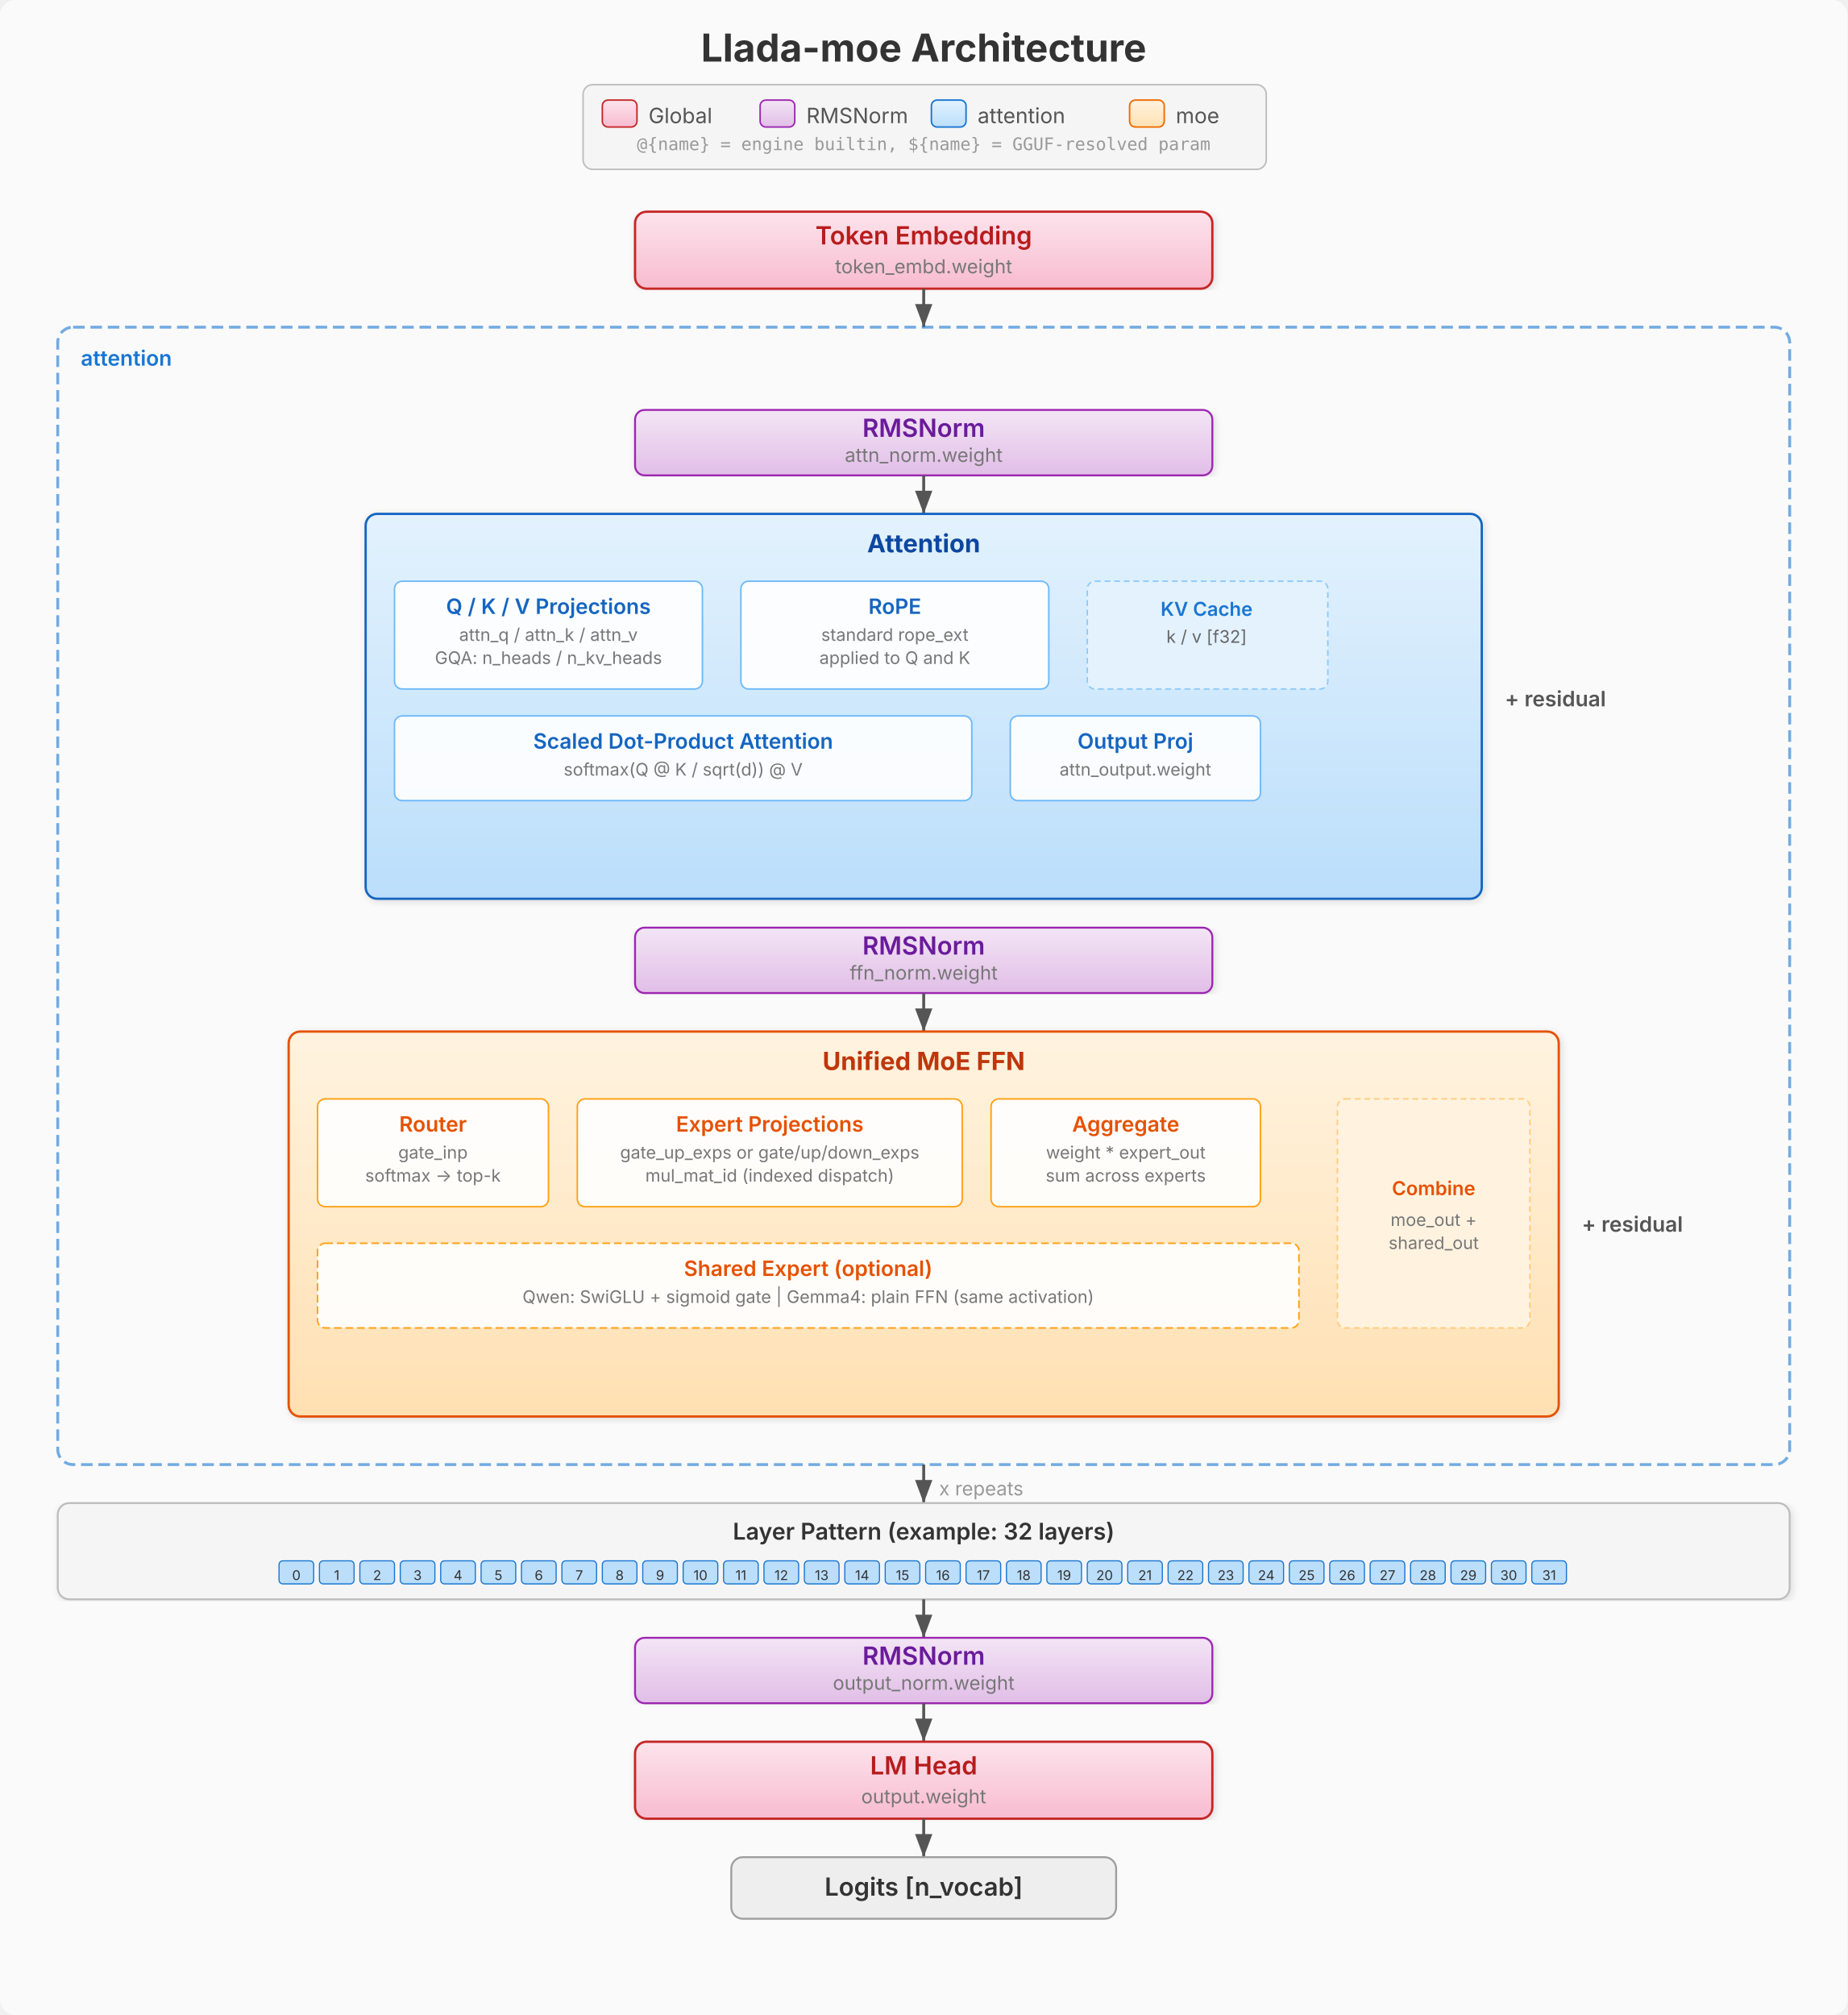
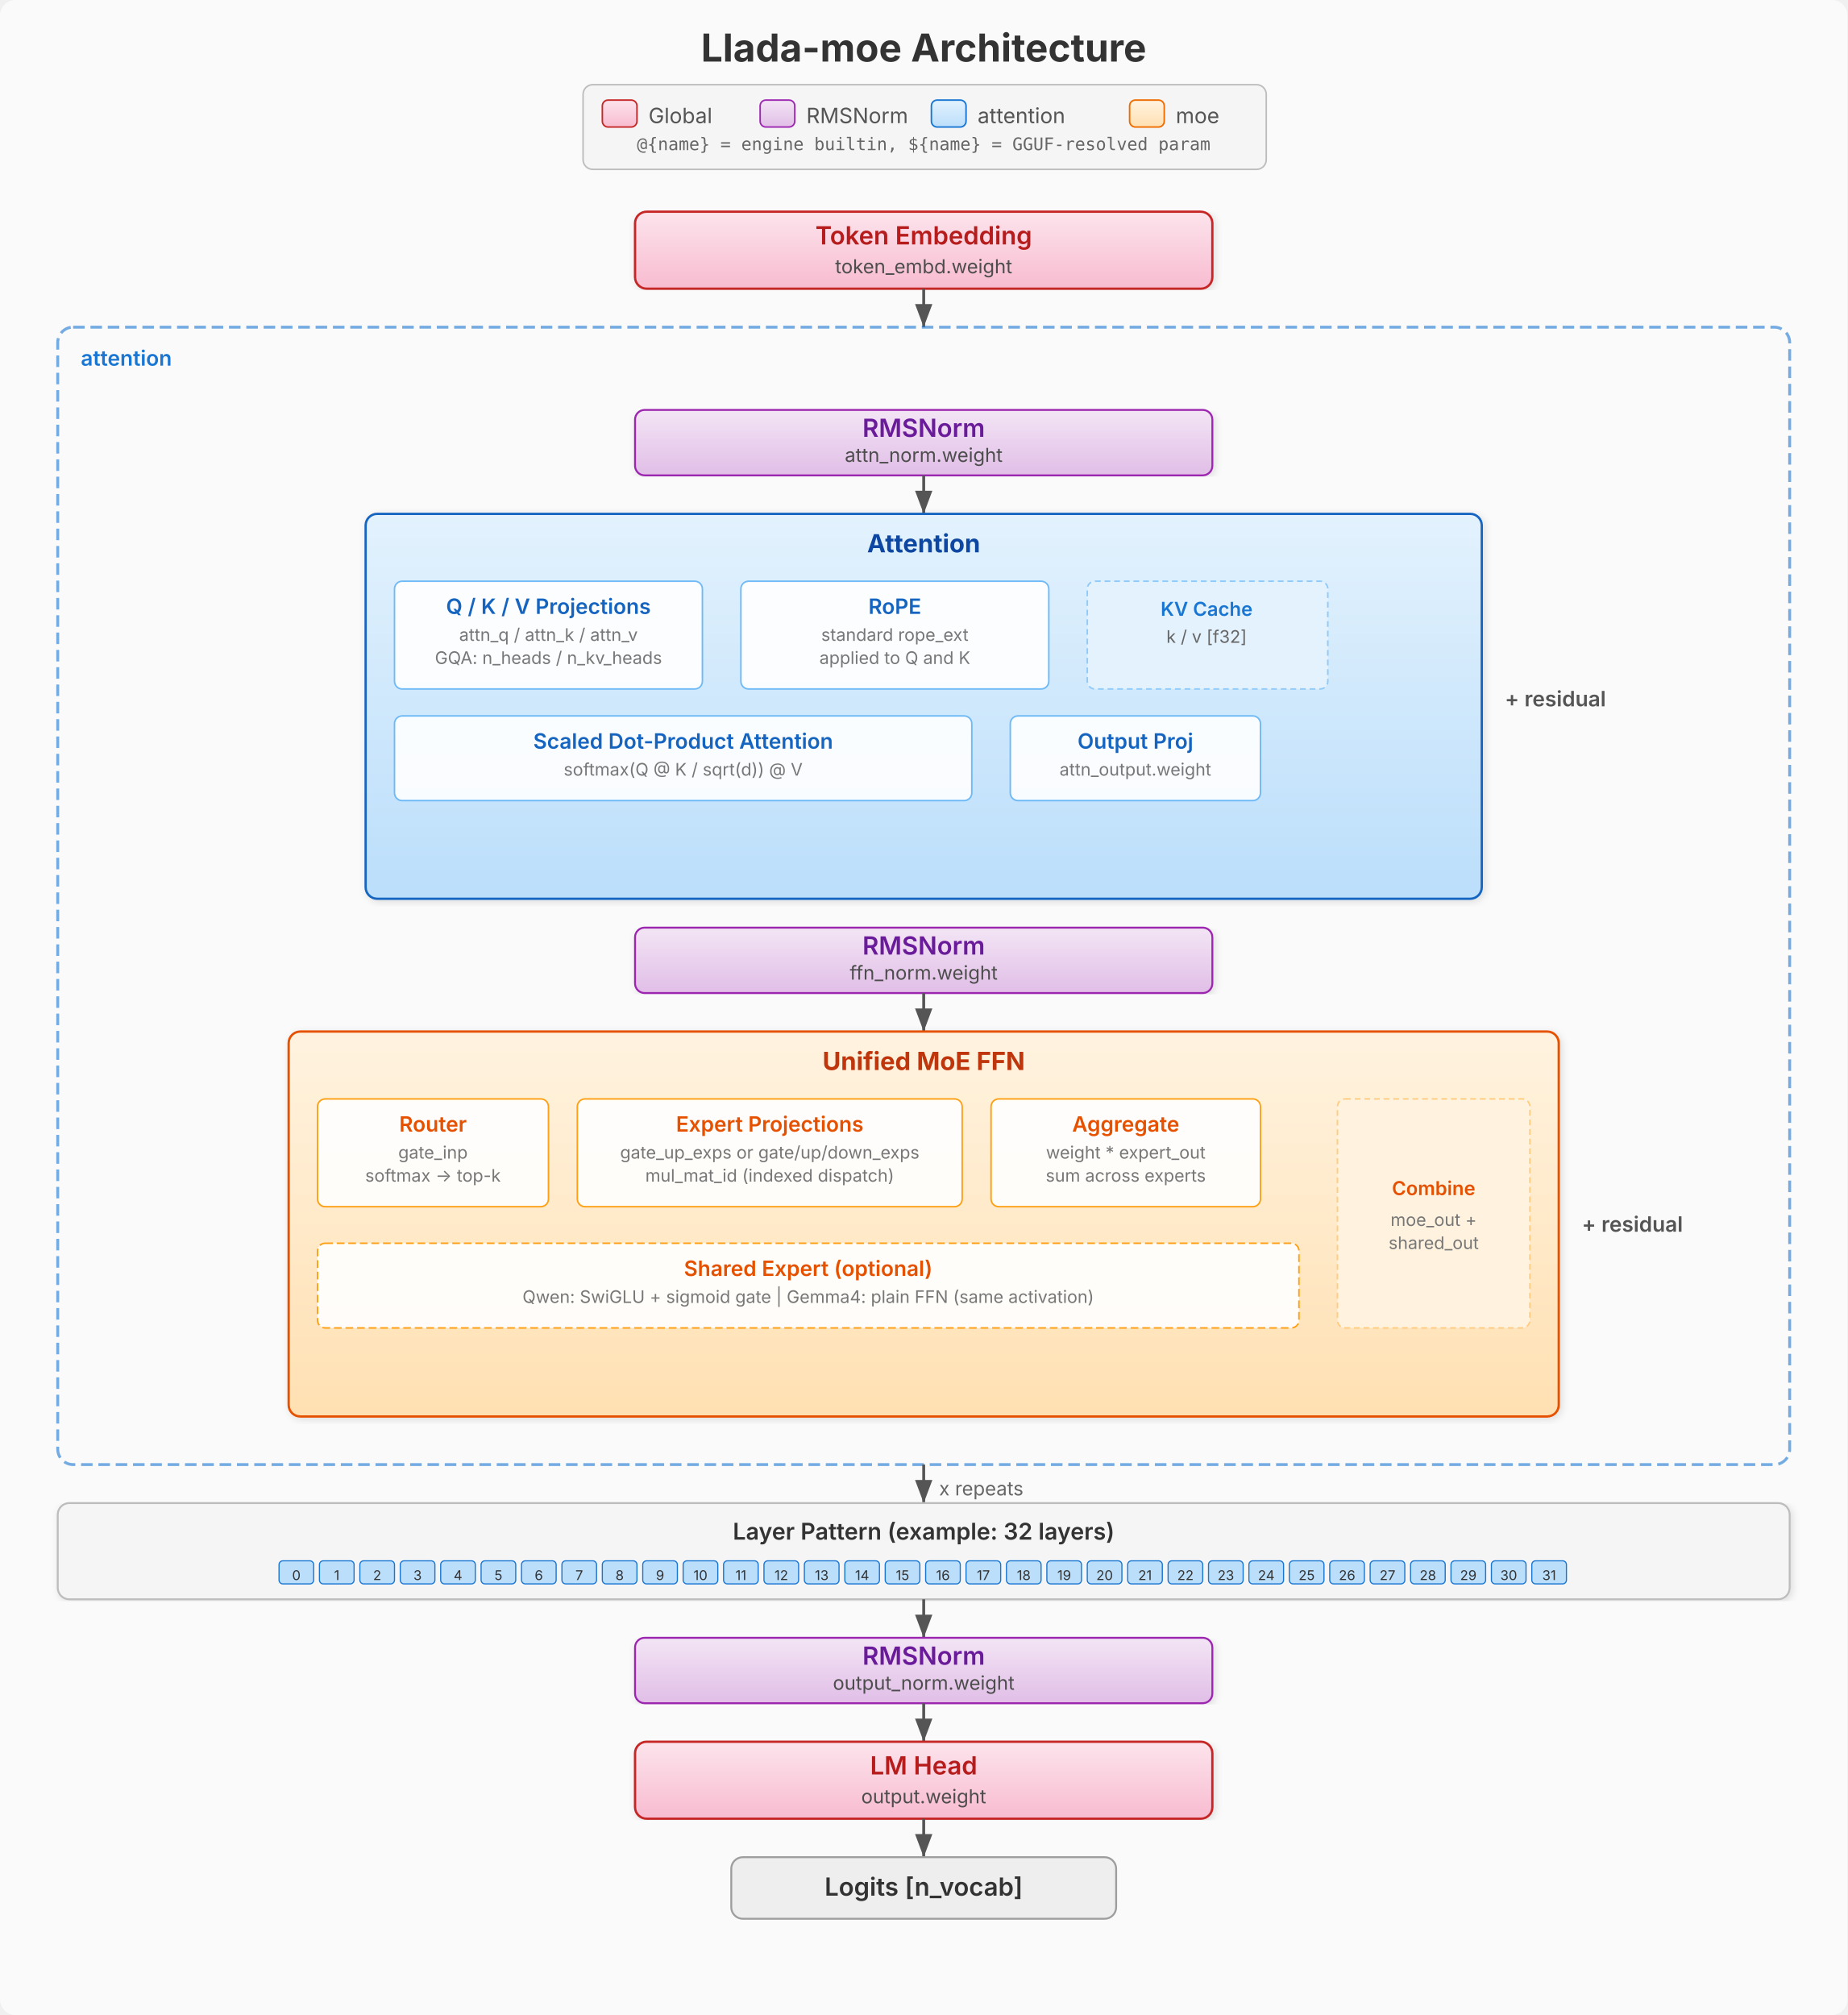
<svg xmlns="http://www.w3.org/2000/svg" viewBox="0 0 960 1047" font-family="system-ui, -apple-system, sans-serif" font-size="13">
  <rect width="960" height="1047" fill="#fafafa" rx="8" />
  <defs>
    <linearGradient id="recurrent" x1="0" y1="0" x2="0" y2="1">
      <stop offset="0%" stop-color="#e8f5e9" />
      <stop offset="100%" stop-color="#c8e6c9" />
    </linearGradient>
    <linearGradient id="full_attention" x1="0" y1="0" x2="0" y2="1">
      <stop offset="0%" stop-color="#e3f2fd" />
      <stop offset="100%" stop-color="#bbdefb" />
    </linearGradient>
    <linearGradient id="swa" x1="0" y1="0" x2="0" y2="1">
      <stop offset="0%" stop-color="#e8f5e9" />
      <stop offset="100%" stop-color="#c8e6c9" />
    </linearGradient>
    <linearGradient id="ffn" x1="0" y1="0" x2="0" y2="1">
      <stop offset="0%" stop-color="#fff3e0" />
      <stop offset="100%" stop-color="#ffe0b2" />
    </linearGradient>
    <linearGradient id="norm" x1="0" y1="0" x2="0" y2="1">
      <stop offset="0%" stop-color="#f3e5f5" />
      <stop offset="100%" stop-color="#e1bee7" />
    </linearGradient>
    <linearGradient id="global" x1="0" y1="0" x2="0" y2="1">
      <stop offset="0%" stop-color="#fce4ec" />
      <stop offset="100%" stop-color="#f8bbd0" />
    </linearGradient>
  </defs>
  <defs>
    <marker id="arrow" markerWidth="8" markerHeight="6" refX="8" refY="3" orient="auto">
      <path d="M0,0 L8,3 L0,6" fill="#555555" />
    </marker>
    <filter id="shadow" x="-2%" y="-2%" width="104%" height="104%">
      <feDropShadow dx="1" dy="1" stdDeviation="2" flood-opacity="0.12" />
    </filter>
  </defs>
  <defs>
    <g id="block_attention">
      <g>
        <rect width="580" height="200" rx="6" fill="url(#full_attention)" stroke="#1565c0" stroke-width="1.2" filter="url(#shadow)" />
        <text x="290" y="20" text-anchor="middle" font-weight="700" font-size="13" fill="#0d47a1">Attention</text>
        <g transform="translate(15, 35)">
          <rect width="160" height="56" rx="4" fill="#fff" stroke="#64b5f6" stroke-width="0.8" opacity="0.9" />
          <text x="80" y="17" text-anchor="middle" font-size="11" font-weight="600" fill="#1565c0">Q / K / V Projections</text>
          <text x="80" y="31" text-anchor="middle" font-size="9" fill="#777">attn_q / attn_k / attn_v</text>
          <text x="80" y="43" text-anchor="middle" font-size="9" fill="#777">GQA: n_heads / n_kv_heads</text>
        </g>
        <g transform="translate(195, 35)">
          <rect width="160" height="56" rx="4" fill="#fff" stroke="#64b5f6" stroke-width="0.8" opacity="0.9" />
          <text x="80" y="17" text-anchor="middle" font-size="11" font-weight="600" fill="#1565c0">RoPE</text>
          <text x="80" y="31" text-anchor="middle" font-size="9" fill="#777">standard rope_ext</text>
          <text x="80" y="43" text-anchor="middle" font-size="9" fill="#777">applied to Q and K</text>
        </g>
        <g transform="translate(15, 105)">
          <rect width="300" height="44" rx="4" fill="#fff" stroke="#64b5f6" stroke-width="0.8" opacity="0.9" />
          <text x="150" y="17" text-anchor="middle" font-size="11" font-weight="600" fill="#1565c0">Scaled Dot-Product Attention</text>
          <text x="150" y="31" text-anchor="middle" font-size="9" fill="#777">softmax(Q @ K / sqrt(d)) @ V</text>
        </g>
        <g transform="translate(335, 105)">
          <rect width="130" height="44" rx="4" fill="#fff" stroke="#64b5f6" stroke-width="0.8" opacity="0.9" />
          <text x="65" y="17" text-anchor="middle" font-size="11" font-weight="600" fill="#1565c0">Output Proj</text>
          <text x="65" y="31" text-anchor="middle" font-size="9" fill="#777">attn_output.weight</text>
        </g>
        <g transform="translate(375, 35)">
          <rect width="125" height="56" rx="4" fill="#e3f2fd" stroke="#90caf9" stroke-width="0.8" stroke-dasharray="3,2" />
          <text x="62" y="18" text-anchor="middle" font-size="10" font-weight="600" fill="#1976d2">KV Cache</text>
          <text x="62" y="32" text-anchor="middle" font-size="9" fill="#666">k / v [f32]</text>
        </g>
      </g>
    </g>
    <g id="block_moe">
      <g>
        <rect width="660" height="200" rx="6" fill="url(#ffn)" stroke="#e65100" stroke-width="1.2" filter="url(#shadow)" />
        <text x="330" y="20" text-anchor="middle" font-weight="700" font-size="13" fill="#bf360c">Unified MoE FFN</text>
        <g transform="translate(15, 35)">
          <rect width="120" height="56" rx="4" fill="#fff" stroke="#ff9800" stroke-width="0.8" opacity="0.9" />
          <text x="60" y="17" text-anchor="middle" font-size="11" font-weight="600" fill="#e65100">Router</text>
          <text x="60" y="31" text-anchor="middle" font-size="9" fill="#777">gate_inp</text>
          <text x="60" y="43" text-anchor="middle" font-size="9" fill="#777">softmax -&gt; top-k</text>
        </g>
        <g transform="translate(150, 35)">
          <rect width="200" height="56" rx="4" fill="#fff" stroke="#ff9800" stroke-width="0.8" opacity="0.9" />
          <text x="100" y="17" text-anchor="middle" font-size="11" font-weight="600" fill="#e65100">Expert Projections</text>
          <text x="100" y="31" text-anchor="middle" font-size="9" fill="#777">gate_up_exps or gate/up/down_exps</text>
          <text x="100" y="43" text-anchor="middle" font-size="9" fill="#777">mul_mat_id (indexed dispatch)</text>
        </g>
        <g transform="translate(365, 35)">
          <rect width="140" height="56" rx="4" fill="#fff" stroke="#ff9800" stroke-width="0.8" opacity="0.9" />
          <text x="70" y="17" text-anchor="middle" font-size="11" font-weight="600" fill="#e65100">Aggregate</text>
          <text x="70" y="31" text-anchor="middle" font-size="9" fill="#777">weight * expert_out</text>
          <text x="70" y="43" text-anchor="middle" font-size="9" fill="#777">sum across experts</text>
        </g>
        <g transform="translate(15, 110)">
          <rect width="510" height="44" rx="4" fill="#fff" stroke="#ff9800" stroke-width="0.8" opacity="0.9" stroke-dasharray="4,2" />
          <text x="255" y="17" text-anchor="middle" font-size="11" font-weight="600" fill="#e65100">Shared Expert (optional)</text>
          <text x="255" y="31" text-anchor="middle" font-size="9" fill="#777">Qwen: SwiGLU + sigmoid gate | Gemma4: plain FFN (same activation)</text>
        </g>
        <g transform="translate(545, 35)">
          <rect width="100" height="119" rx="4" fill="#fff3e0" stroke="#ffcc80" stroke-width="0.8" stroke-dasharray="3,2" />
          <text x="50" y="50" text-anchor="middle" font-size="10" font-weight="600" fill="#e65100">Combine</text>
          <text x="50" y="66" text-anchor="middle" font-size="9" fill="#777">moe_out +</text>
          <text x="50" y="78" text-anchor="middle" font-size="9" fill="#777">shared_out</text>
        </g>
      </g>
    </g>
  </defs>
  <text x="480" y="32" text-anchor="middle" font-size="20" font-weight="bold" fill="#333333">Llada-moe Architecture</text>
  <rect x="303" y="44" width="355" height="44" rx="5" fill="#f5f5f5" stroke="#bdbdbd" stroke-width="0.8" />
  <g transform="translate(313, 52)">
    <rect x="0" width="18" height="14" rx="3" fill="url(#global)" stroke="#C62828" stroke-width="0.8" />
    <text x="24" y="12" font-size="11" fill="#555555">Global</text>
    <rect x="82" width="18" height="14" rx="3" fill="url(#norm)" stroke="#9C27B0" stroke-width="0.8" />
    <text x="106" y="12" font-size="11" fill="#555555">RMSNorm</text>
    <rect x="171" width="18" height="14" rx="3" fill="url(#full_attention)" stroke="#1976D2" stroke-width="0.8" />
    <text x="195" y="12" font-size="11" fill="#555555">attention</text>
    <rect x="274" width="18" height="14" rx="3" fill="url(#ffn)" stroke="#EF6C00" stroke-width="0.8" />
    <text x="298" y="12" font-size="11" fill="#555555">moe</text>
  </g>
-   <text x="480" y="78" text-anchor="middle" font-size="9" fill="#999999" font-family="monospace">@{name} = engine builtin, ${name} = GGUF-resolved param</text>
+   <text x="480" y="78" text-anchor="middle" font-size="9" fill="#666666" font-family="monospace">@{name} = engine builtin, ${name} = GGUF-resolved param</text>
  <g transform="translate(330, 110)">
    <rect width="300" height="40" rx="6" fill="url(#global)" stroke="#C62828" stroke-width="1.2" filter="url(#shadow)" />
    <text x="150" y="17" text-anchor="middle" font-weight="600" fill="#b71c1c">Token Embedding</text>
-     <text x="150" y="32" text-anchor="middle" font-size="10" fill="#777777">token_embd.weight</text>
+     <text x="150" y="32" text-anchor="middle" font-size="10" fill="#4d4d4d">token_embd.weight</text>
  </g>
  <line x1="480" y1="150" x2="480" y2="170" stroke="#555555" stroke-width="1.5" marker-end="url(#arrow)" />
  <rect x="30" y="170" width="900" height="591" rx="8" fill="none" stroke="#1976D2" stroke-width="1.5" stroke-dasharray="6,3" opacity="0.6" />
  <text x="42" y="190" font-size="11" font-weight="600" fill="#1976D2">attention</text>
  <g transform="translate(330, 213)">
    <rect width="300" height="34" rx="5" fill="url(#norm)" stroke="#9C27B0" stroke-width="1" filter="url(#shadow)" />
    <text x="150" y="14" text-anchor="middle" font-weight="600" fill="#6a1b9a">RMSNorm</text>
-     <text x="150" y="27" text-anchor="middle" font-size="10" fill="#777777">attn_norm.weight</text>
+     <text x="150" y="27" text-anchor="middle" font-size="10" fill="#4d4d4d">attn_norm.weight</text>
  </g>
  <line x1="480" y1="247" x2="480" y2="267" stroke="#555555" stroke-width="1.5" marker-end="url(#arrow)" />
  <use href="#block_attention" transform="translate(190, 267)" />
  <text x="782" y="367" font-size="11" fill="#555555" font-weight="600">+ residual</text>
  <g transform="translate(330, 482)">
    <rect width="300" height="34" rx="5" fill="url(#norm)" stroke="#9C27B0" stroke-width="1" filter="url(#shadow)" />
    <text x="150" y="14" text-anchor="middle" font-weight="600" fill="#6a1b9a">RMSNorm</text>
-     <text x="150" y="27" text-anchor="middle" font-size="10" fill="#777777">ffn_norm.weight</text>
+     <text x="150" y="27" text-anchor="middle" font-size="10" fill="#4d4d4d">ffn_norm.weight</text>
  </g>
  <line x1="480" y1="516" x2="480" y2="536" stroke="#555555" stroke-width="1.5" marker-end="url(#arrow)" />
  <use href="#block_moe" transform="translate(150, 536)" />
  <text x="822" y="640" font-size="11" fill="#555555" font-weight="600">+ residual</text>
  <line x1="480" y1="761" x2="480" y2="781" stroke="#555555" stroke-width="1.5" marker-end="url(#arrow)" />
-   <text x="488" y="777" font-size="10" fill="#999999">x repeats</text>
+   <text x="488" y="777" font-size="10" fill="#666666">x repeats</text>
  <g transform="translate(30, 781)">
    <rect width="900" height="50" rx="6" fill="#f5f5f5" stroke="#bdbdbd" stroke-width="1" filter="url(#shadow)" />
    <text x="450" y="19" text-anchor="middle" font-size="12" font-weight="600" fill="#333333">Layer Pattern (example: 32 layers)</text>
    <g transform="translate(115, 30)">
      <rect x="0" width="18" height="12" rx="2" fill="#bbdefb" stroke="#1976D2" stroke-width="0.6" />
      <text x="9" y="10" text-anchor="middle" font-size="7" fill="#333333">0</text>
      <rect x="21" width="18" height="12" rx="2" fill="#bbdefb" stroke="#1976D2" stroke-width="0.6" />
      <text x="30" y="10" text-anchor="middle" font-size="7" fill="#333333">1</text>
      <rect x="42" width="18" height="12" rx="2" fill="#bbdefb" stroke="#1976D2" stroke-width="0.6" />
      <text x="51" y="10" text-anchor="middle" font-size="7" fill="#333333">2</text>
      <rect x="63" width="18" height="12" rx="2" fill="#bbdefb" stroke="#1976D2" stroke-width="0.6" />
      <text x="72" y="10" text-anchor="middle" font-size="7" fill="#333333">3</text>
      <rect x="84" width="18" height="12" rx="2" fill="#bbdefb" stroke="#1976D2" stroke-width="0.6" />
      <text x="93" y="10" text-anchor="middle" font-size="7" fill="#333333">4</text>
      <rect x="105" width="18" height="12" rx="2" fill="#bbdefb" stroke="#1976D2" stroke-width="0.6" />
      <text x="114" y="10" text-anchor="middle" font-size="7" fill="#333333">5</text>
      <rect x="126" width="18" height="12" rx="2" fill="#bbdefb" stroke="#1976D2" stroke-width="0.6" />
      <text x="135" y="10" text-anchor="middle" font-size="7" fill="#333333">6</text>
      <rect x="147" width="18" height="12" rx="2" fill="#bbdefb" stroke="#1976D2" stroke-width="0.6" />
      <text x="156" y="10" text-anchor="middle" font-size="7" fill="#333333">7</text>
      <rect x="168" width="18" height="12" rx="2" fill="#bbdefb" stroke="#1976D2" stroke-width="0.6" />
      <text x="177" y="10" text-anchor="middle" font-size="7" fill="#333333">8</text>
      <rect x="189" width="18" height="12" rx="2" fill="#bbdefb" stroke="#1976D2" stroke-width="0.6" />
      <text x="198" y="10" text-anchor="middle" font-size="7" fill="#333333">9</text>
      <rect x="210" width="18" height="12" rx="2" fill="#bbdefb" stroke="#1976D2" stroke-width="0.6" />
      <text x="219" y="10" text-anchor="middle" font-size="7" fill="#333333">10</text>
      <rect x="231" width="18" height="12" rx="2" fill="#bbdefb" stroke="#1976D2" stroke-width="0.6" />
      <text x="240" y="10" text-anchor="middle" font-size="7" fill="#333333">11</text>
      <rect x="252" width="18" height="12" rx="2" fill="#bbdefb" stroke="#1976D2" stroke-width="0.6" />
      <text x="261" y="10" text-anchor="middle" font-size="7" fill="#333333">12</text>
      <rect x="273" width="18" height="12" rx="2" fill="#bbdefb" stroke="#1976D2" stroke-width="0.6" />
      <text x="282" y="10" text-anchor="middle" font-size="7" fill="#333333">13</text>
      <rect x="294" width="18" height="12" rx="2" fill="#bbdefb" stroke="#1976D2" stroke-width="0.6" />
      <text x="303" y="10" text-anchor="middle" font-size="7" fill="#333333">14</text>
      <rect x="315" width="18" height="12" rx="2" fill="#bbdefb" stroke="#1976D2" stroke-width="0.6" />
      <text x="324" y="10" text-anchor="middle" font-size="7" fill="#333333">15</text>
      <rect x="336" width="18" height="12" rx="2" fill="#bbdefb" stroke="#1976D2" stroke-width="0.6" />
      <text x="345" y="10" text-anchor="middle" font-size="7" fill="#333333">16</text>
      <rect x="357" width="18" height="12" rx="2" fill="#bbdefb" stroke="#1976D2" stroke-width="0.6" />
      <text x="366" y="10" text-anchor="middle" font-size="7" fill="#333333">17</text>
      <rect x="378" width="18" height="12" rx="2" fill="#bbdefb" stroke="#1976D2" stroke-width="0.6" />
      <text x="387" y="10" text-anchor="middle" font-size="7" fill="#333333">18</text>
      <rect x="399" width="18" height="12" rx="2" fill="#bbdefb" stroke="#1976D2" stroke-width="0.6" />
      <text x="408" y="10" text-anchor="middle" font-size="7" fill="#333333">19</text>
      <rect x="420" width="18" height="12" rx="2" fill="#bbdefb" stroke="#1976D2" stroke-width="0.6" />
      <text x="429" y="10" text-anchor="middle" font-size="7" fill="#333333">20</text>
      <rect x="441" width="18" height="12" rx="2" fill="#bbdefb" stroke="#1976D2" stroke-width="0.6" />
      <text x="450" y="10" text-anchor="middle" font-size="7" fill="#333333">21</text>
      <rect x="462" width="18" height="12" rx="2" fill="#bbdefb" stroke="#1976D2" stroke-width="0.6" />
      <text x="471" y="10" text-anchor="middle" font-size="7" fill="#333333">22</text>
      <rect x="483" width="18" height="12" rx="2" fill="#bbdefb" stroke="#1976D2" stroke-width="0.6" />
      <text x="492" y="10" text-anchor="middle" font-size="7" fill="#333333">23</text>
      <rect x="504" width="18" height="12" rx="2" fill="#bbdefb" stroke="#1976D2" stroke-width="0.6" />
      <text x="513" y="10" text-anchor="middle" font-size="7" fill="#333333">24</text>
      <rect x="525" width="18" height="12" rx="2" fill="#bbdefb" stroke="#1976D2" stroke-width="0.6" />
      <text x="534" y="10" text-anchor="middle" font-size="7" fill="#333333">25</text>
      <rect x="546" width="18" height="12" rx="2" fill="#bbdefb" stroke="#1976D2" stroke-width="0.6" />
      <text x="555" y="10" text-anchor="middle" font-size="7" fill="#333333">26</text>
      <rect x="567" width="18" height="12" rx="2" fill="#bbdefb" stroke="#1976D2" stroke-width="0.6" />
      <text x="576" y="10" text-anchor="middle" font-size="7" fill="#333333">27</text>
      <rect x="588" width="18" height="12" rx="2" fill="#bbdefb" stroke="#1976D2" stroke-width="0.6" />
      <text x="597" y="10" text-anchor="middle" font-size="7" fill="#333333">28</text>
      <rect x="609" width="18" height="12" rx="2" fill="#bbdefb" stroke="#1976D2" stroke-width="0.6" />
      <text x="618" y="10" text-anchor="middle" font-size="7" fill="#333333">29</text>
      <rect x="630" width="18" height="12" rx="2" fill="#bbdefb" stroke="#1976D2" stroke-width="0.6" />
      <text x="639" y="10" text-anchor="middle" font-size="7" fill="#333333">30</text>
      <rect x="651" width="18" height="12" rx="2" fill="#bbdefb" stroke="#1976D2" stroke-width="0.6" />
      <text x="660" y="10" text-anchor="middle" font-size="7" fill="#333333">31</text>
    </g>
  </g>
  <line x1="480" y1="831" x2="480" y2="851" stroke="#555555" stroke-width="1.5" marker-end="url(#arrow)" />
  <g transform="translate(330, 851)">
    <rect width="300" height="34" rx="5" fill="url(#norm)" stroke="#9C27B0" stroke-width="1" filter="url(#shadow)" />
    <text x="150" y="14" text-anchor="middle" font-weight="600" fill="#6a1b9a">RMSNorm</text>
-     <text x="150" y="27" text-anchor="middle" font-size="10" fill="#777777">output_norm.weight</text>
+     <text x="150" y="27" text-anchor="middle" font-size="10" fill="#4d4d4d">output_norm.weight</text>
  </g>
  <line x1="480" y1="885" x2="480" y2="905" stroke="#555555" stroke-width="1.5" marker-end="url(#arrow)" />
  <g transform="translate(330, 905)">
    <rect width="300" height="40" rx="6" fill="url(#global)" stroke="#C62828" stroke-width="1.2" filter="url(#shadow)" />
    <text x="150" y="17" text-anchor="middle" font-weight="600" fill="#b71c1c">LM Head</text>
-     <text x="150" y="32" text-anchor="middle" font-size="10" fill="#777777">output.weight</text>
+     <text x="150" y="32" text-anchor="middle" font-size="10" fill="#4d4d4d">output.weight</text>
  </g>
  <line x1="480" y1="945" x2="480" y2="965" stroke="#555555" stroke-width="1.5" marker-end="url(#arrow)" />
  <g transform="translate(380, 965)">
    <rect width="200" height="32" rx="6" fill="#eeeeee" stroke="#9e9e9e" stroke-width="1" />
    <text x="100" y="20" text-anchor="middle" font-weight="600" fill="#333333">Logits [n_vocab]</text>
  </g>
</svg>
